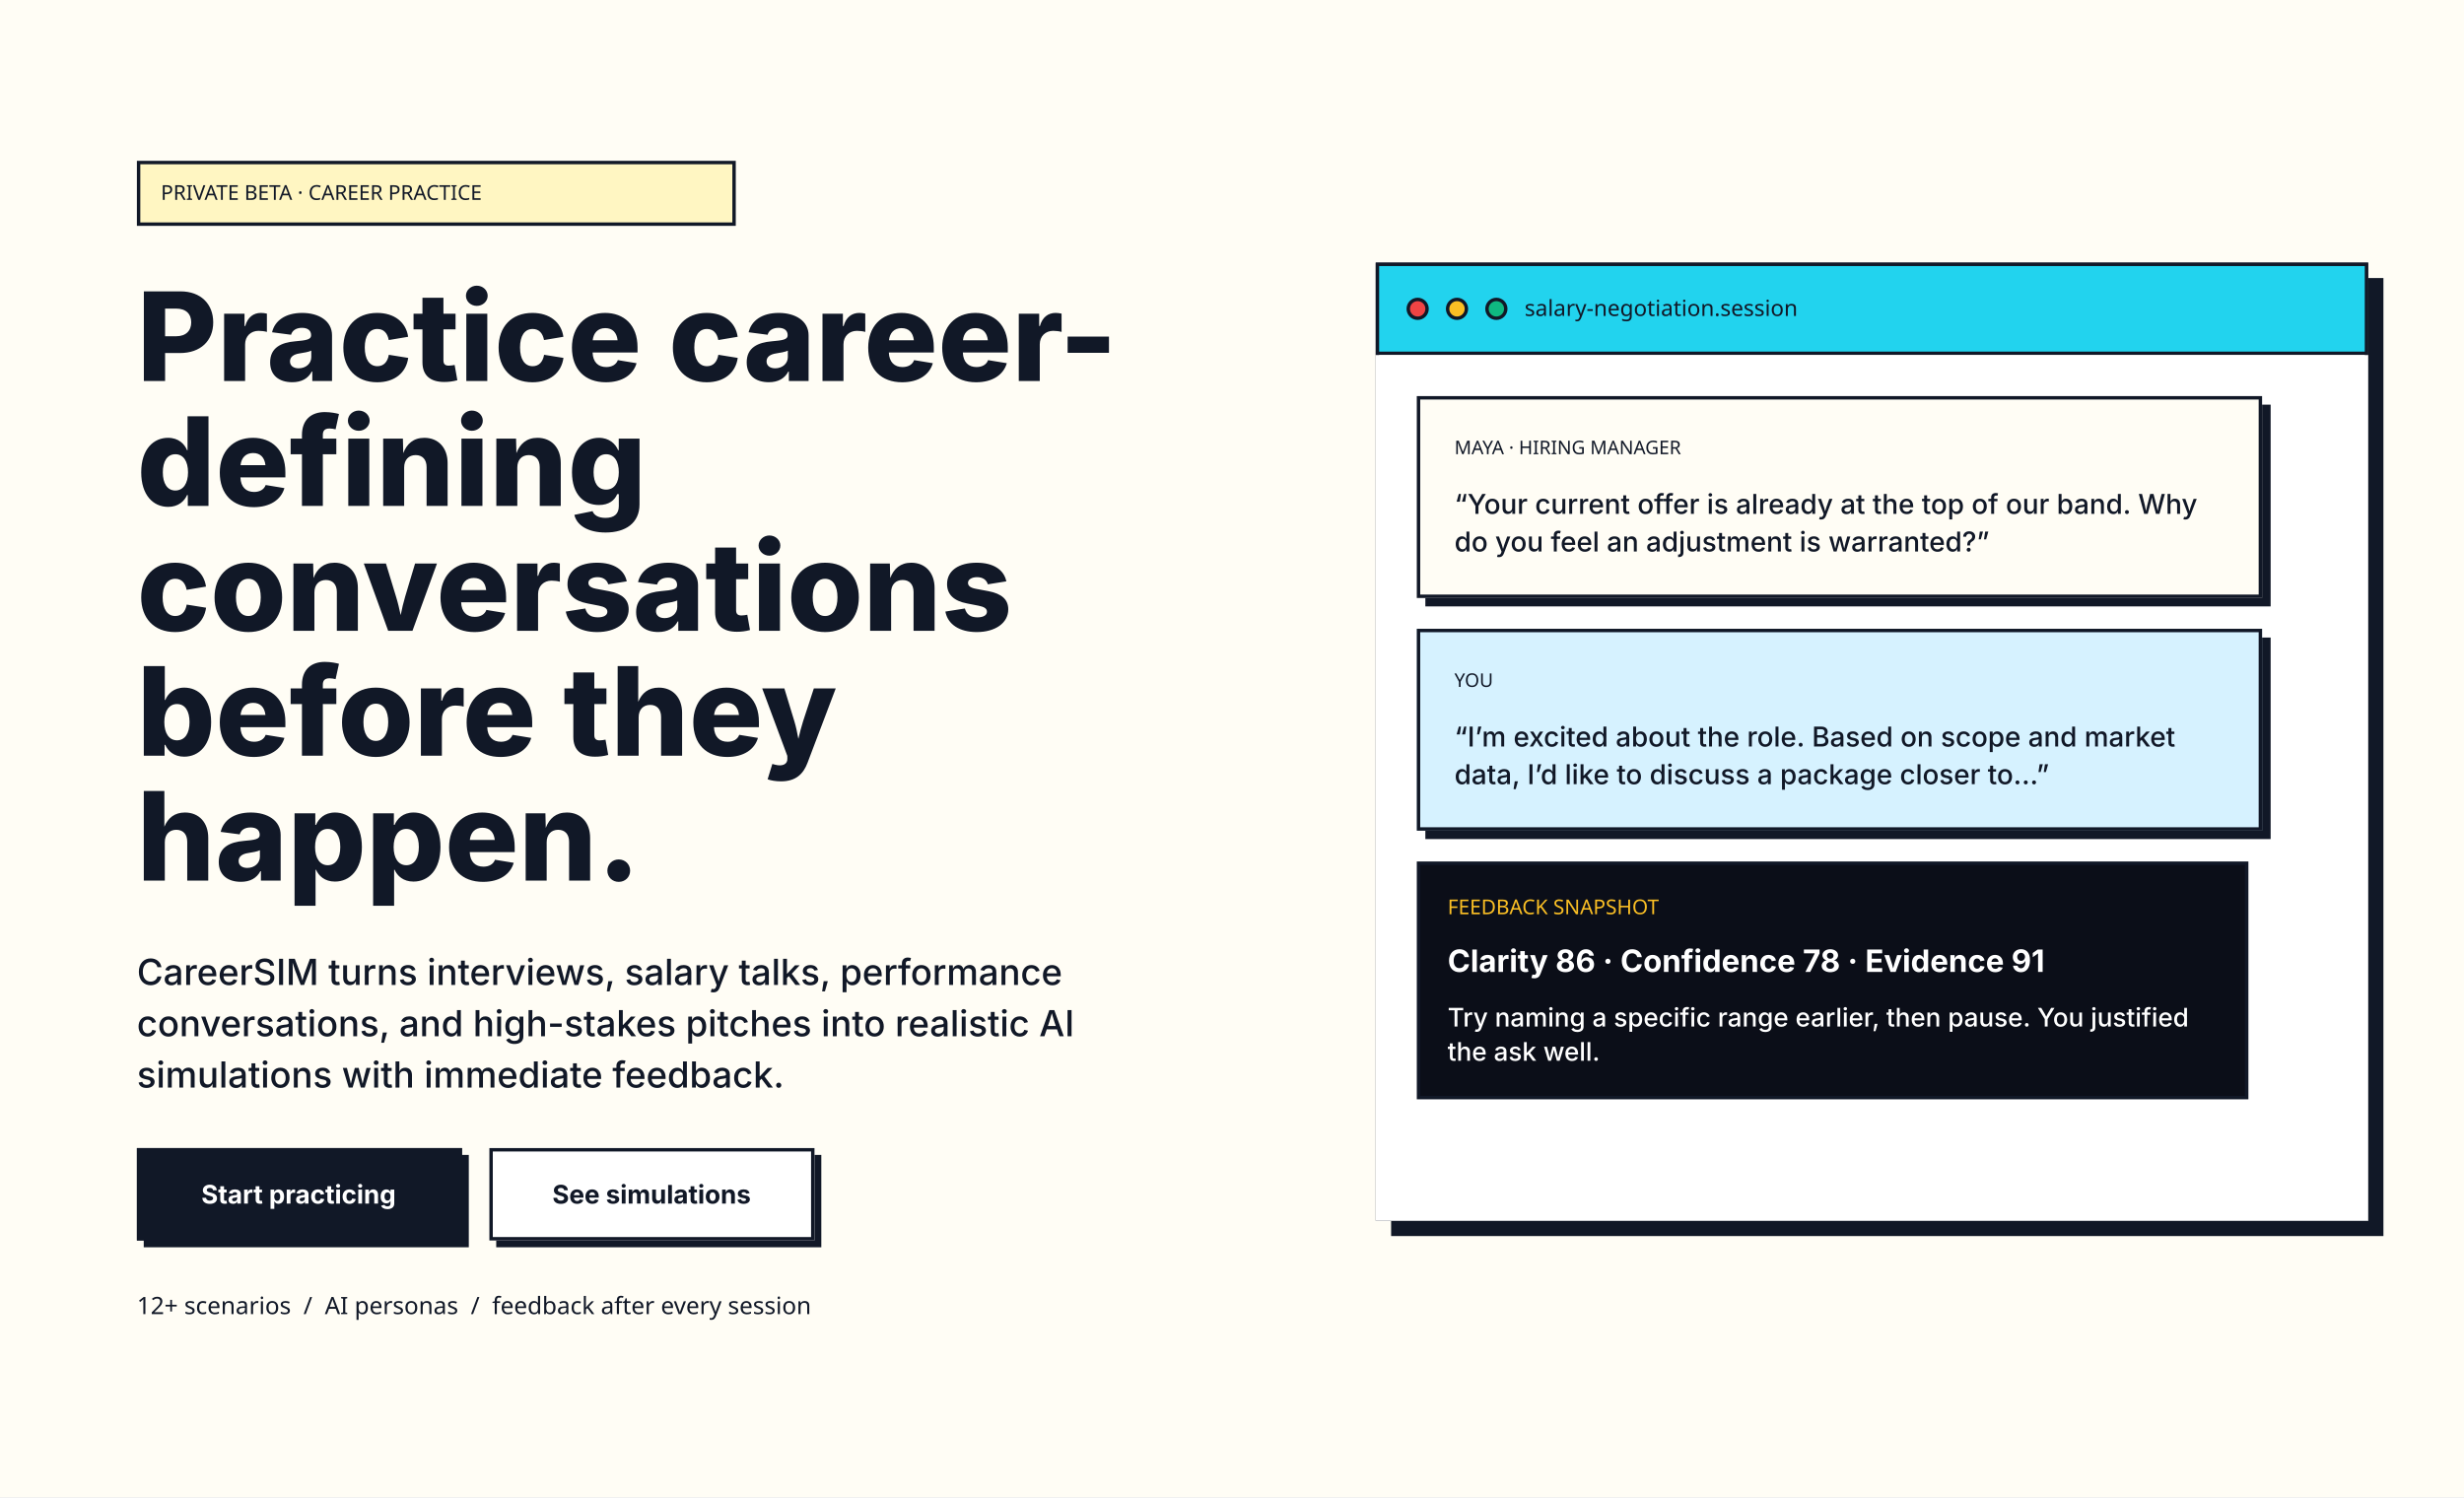
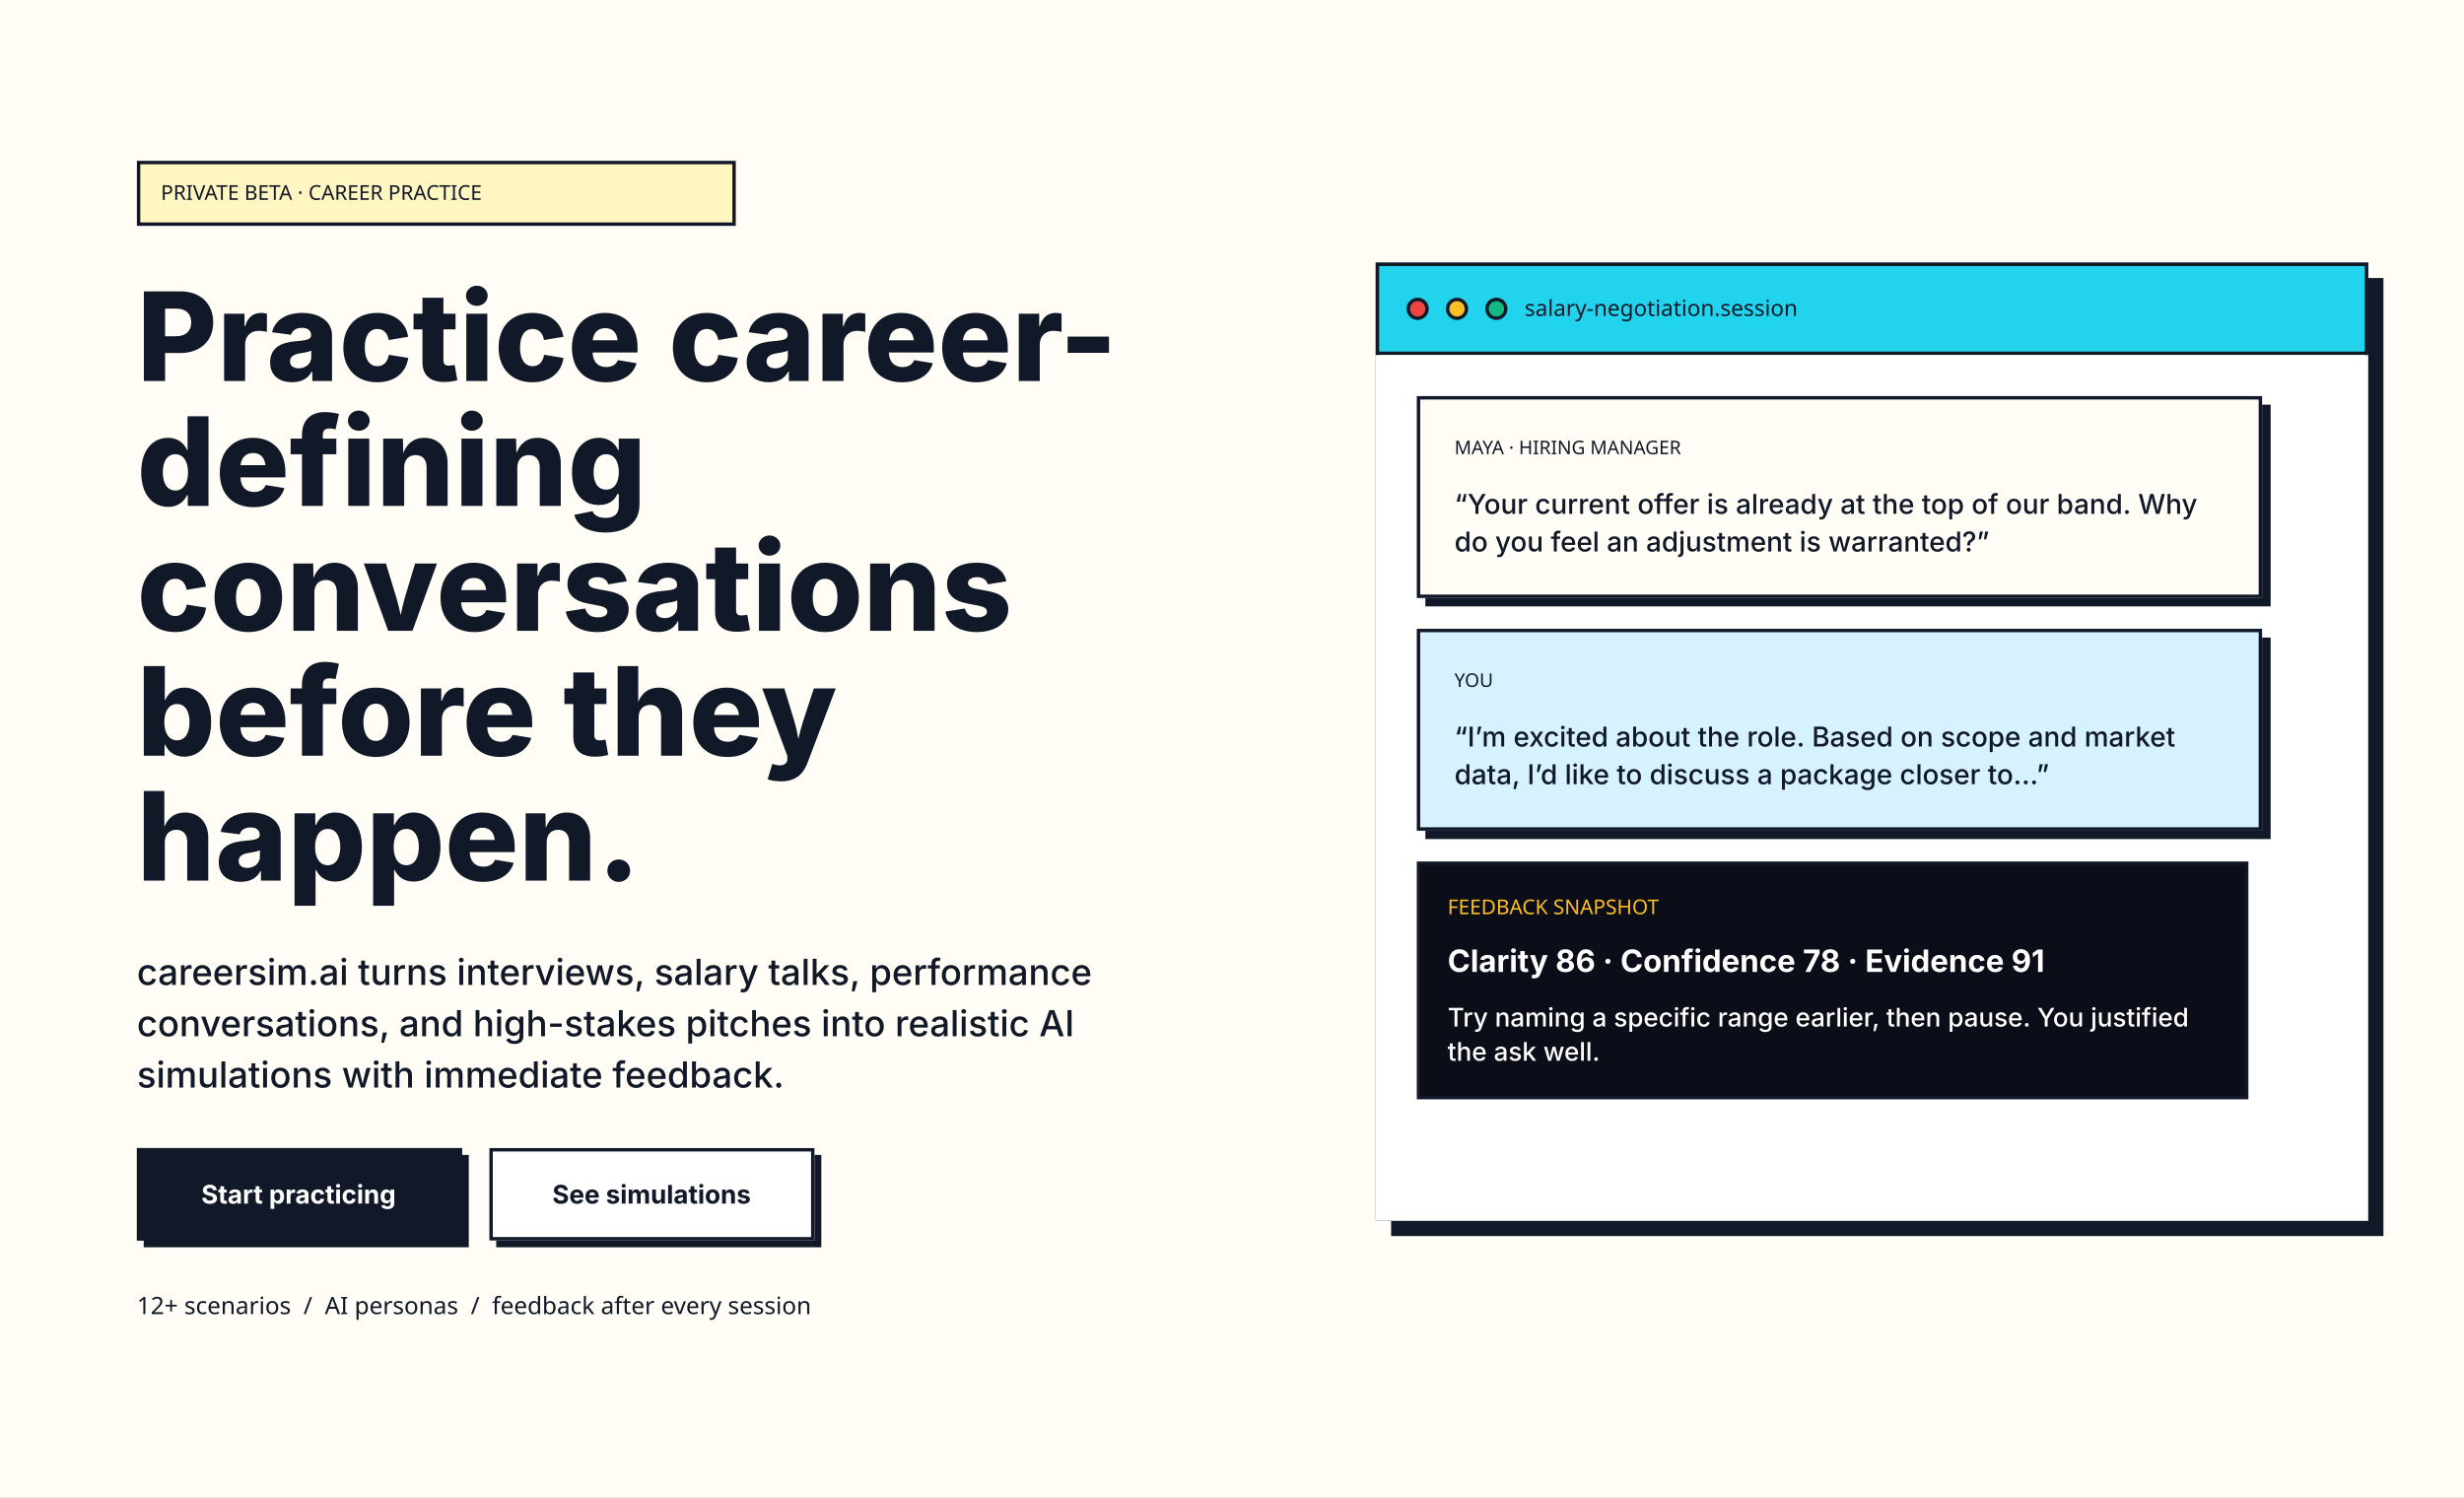
<svg xmlns="http://www.w3.org/2000/svg" width="1440" height="875" viewBox="0 0 1440 875" fill="none">
  <g id="Hero Section">
    <rect width="1440" height="875" fill="#FFFDF5" />
    <g id="Hero Copy">
      <g id="Launch Badge">
        <rect x="81" y="95" width="348" height="36" fill="#FFF6C2" />
        <rect x="81" y="95" width="348" height="36" stroke="#111827" stroke-width="2" />
        <text id="Badge Text" fill="#111827" style="white-space: pre" xml:space="preserve" font-family="JetBrains Mono" font-size="12" font-weight="500" letter-spacing="0em">
          <tspan x="94" y="116.82">PRIVATE BETA · CAREER PRACTICE</tspan>
        </text>
      </g>
      <text id="Headline" fill="#111827" style="white-space: pre" xml:space="preserve" font-family="Inter" font-size="72" font-weight="800" letter-spacing="0em">
        <tspan x="80" y="222.682">Practice career-</tspan>
        <tspan x="80" y="295.682">defining </tspan>
        <tspan x="80" y="368.682">conversations </tspan>
        <tspan x="80" y="441.682">before they </tspan>
        <tspan x="80" y="514.682">happen.</tspan>
      </text>
      <text id="Subhead" fill="#111827" style="white-space: pre" xml:space="preserve" font-family="Inter" font-size="21" font-weight="500" letter-spacing="0em">
-         <tspan x="80" y="575.636">CareerSIM turns interviews, salary talks, performance </tspan>
+         <tspan x="80" y="575.636">careersim.ai turns interviews, salary talks, performance </tspan>
        <tspan x="80" y="605.636">conversations, and high-stakes pitches into realistic AI </tspan>
        <tspan x="80" y="635.636">simulations with immediate feedback.</tspan>
      </text>
      <g id="Hero Actions">
        <g id="Button / Start practicing" filter="url(#filter0_d_4_14)">
          <rect x="80" y="671" width="190" height="54" fill="#111827" />
          <rect x="81" y="672" width="188" height="52" stroke="#111827" stroke-width="2" />
          <text id="Label" fill="white" style="white-space: pre" xml:space="preserve" font-family="Inter" font-size="15" font-weight="bold" letter-spacing="0em">
            <tspan x="117.629" y="703.455">Start practicing</tspan>
          </text>
        </g>
        <g id="Button / See simulations" filter="url(#filter1_d_4_14)">
          <rect x="286" y="671" width="190" height="54" fill="white" />
          <rect x="287" y="672" width="188" height="52" stroke="#111827" stroke-width="2" />
          <text id="Label_2" fill="#111827" style="white-space: pre" xml:space="preserve" font-family="Inter" font-size="15" font-weight="bold" letter-spacing="0em">
            <tspan x="322.794" y="703.455">See simulations</tspan>
          </text>
        </g>
      </g>
      <text id="Proof Strip" fill="#111827" style="white-space: pre" xml:space="preserve" font-family="JetBrains Mono" font-size="14" font-weight="500" letter-spacing="0em">
        <tspan x="80" y="768.04">12+ scenarios  /  AI personas  /  feedback after every session</tspan>
      </text>
    </g>
    <g id="Product Preview" filter="url(#filter2_d_4_14)">
      <rect x="804" y="153.5" width="580" height="560" fill="white" />
      <rect x="805" y="154.5" width="578" height="558" stroke="#111827" stroke-width="2" />
      <g id="Preview Titlebar">
        <rect x="805" y="154.5" width="578" height="52" fill="#22D3EE" />
        <rect x="805" y="154.5" width="578" height="52" stroke="#111827" stroke-width="2" />
        <circle id="Window Dot 1" cx="828.5" cy="180.5" r="5.5" fill="#EF4444" stroke="#111827" stroke-width="2" />
        <circle id="Window Dot 2" cx="851.5" cy="180.5" r="5.5" fill="#FBBF24" stroke="#111827" stroke-width="2" />
        <circle id="Window Dot 3" cx="874.5" cy="180.5" r="5.5" fill="#0FB981" stroke="#111827" stroke-width="2" />
        <text id="Preview Title" fill="#111827" style="white-space: pre" xml:space="preserve" font-family="JetBrains Mono" font-size="13" font-weight="500" letter-spacing="0em">
          <tspan x="891" y="184.68">salary-negotiation.session</tspan>
        </text>
      </g>
      <g id="Preview Body">
        <rect width="580" height="506" transform="translate(804 207.5)" fill="white" />
        <g id="AI Persona Message" filter="url(#filter3_d_4_14)">
          <rect x="828" y="231.5" width="494" height="118" fill="#FFFDF5" />
          <rect x="829" y="232.5" width="492" height="116" stroke="#111827" stroke-width="2" />
          <text id="Persona Label" fill="#111827" style="white-space: pre" xml:space="preserve" font-family="JetBrains Mono" font-size="11" font-weight="500" letter-spacing="0em">
            <tspan x="850" y="265.46">MAYA · HIRING MANAGER</tspan>
          </text>
          <text id="Persona Message" fill="#111827" style="white-space: pre" xml:space="preserve" font-family="Inter" font-size="16" font-weight="500" letter-spacing="0em">
            <tspan x="850" y="300.318">“Your current offer is already at the top of our band. Why </tspan>
            <tspan x="850" y="322.318">do you feel an adjustment is warranted?”</tspan>
          </text>
        </g>
        <g id="User Response" filter="url(#filter4_d_4_14)">
          <rect x="828" y="367.5" width="494" height="118" fill="#D6F2FF" />
          <rect x="829" y="368.5" width="492" height="116" stroke="#111827" stroke-width="2" />
          <text id="User Label" fill="#111827" style="white-space: pre" xml:space="preserve" font-family="JetBrains Mono" font-size="11" font-weight="500" letter-spacing="0em">
            <tspan x="850" y="401.46">YOU</tspan>
          </text>
          <text id="User Message" fill="#111827" style="white-space: pre" xml:space="preserve" font-family="Inter" font-size="16" font-weight="500" letter-spacing="0em">
            <tspan x="850" y="436.318">“I’m excited about the role. Based on scope and market </tspan>
            <tspan x="850" y="458.318">data, I’d like to discuss a package closer to...”</tspan>
          </text>
        </g>
        <g id="Feedback Snapshot">
          <rect x="829" y="504.5" width="484" height="137" fill="#0B0E18" />
          <rect x="829" y="504.5" width="484" height="137" stroke="#111827" stroke-width="2" />
          <text id="Snapshot Label" fill="#FBBF24" style="white-space: pre" xml:space="preserve" font-family="JetBrains Mono" font-size="12" font-weight="500" letter-spacing="0em">
            <tspan x="846" y="534.32">FEEDBACK SNAPSHOT</tspan>
          </text>
          <text id="Score Text" fill="white" style="white-space: pre" xml:space="preserve" font-family="Inter" font-size="18" font-weight="bold" letter-spacing="0em">
            <tspan x="846" y="568.045">Clarity 86 · Confidence 78 · Evidence 91</tspan>
          </text>
          <text id="Coaching Tip" fill="white" style="white-space: pre" xml:space="preserve" font-family="Inter" font-size="15" font-weight="500" letter-spacing="0em">
            <tspan x="846" y="599.955">Try naming a specific range earlier, then pause. You justified </tspan>
            <tspan x="846" y="619.955">the ask well.</tspan>
          </text>
        </g>
      </g>
    </g>
  </g>
  <defs>
    <filter id="filter0_d_4_14" x="80" y="671" width="194" height="58" filterUnits="userSpaceOnUse" color-interpolation-filters="sRGB">
      <feFlood flood-opacity="0" result="BackgroundImageFix" />
      <feColorMatrix in="SourceAlpha" type="matrix" values="0 0 0 0 0 0 0 0 0 0 0 0 0 0 0 0 0 0 127 0" result="hardAlpha" />
      <feOffset dx="4" dy="4" />
      <feColorMatrix type="matrix" values="0 0 0 0 0.067 0 0 0 0 0.094 0 0 0 0 0.153 0 0 0 1 0" />
      <feBlend mode="normal" in2="BackgroundImageFix" result="effect1_dropShadow_4_14" />
      <feBlend mode="normal" in="SourceGraphic" in2="effect1_dropShadow_4_14" result="shape" />
    </filter>
    <filter id="filter1_d_4_14" x="286" y="671" width="194" height="58" filterUnits="userSpaceOnUse" color-interpolation-filters="sRGB">
      <feFlood flood-opacity="0" result="BackgroundImageFix" />
      <feColorMatrix in="SourceAlpha" type="matrix" values="0 0 0 0 0 0 0 0 0 0 0 0 0 0 0 0 0 0 127 0" result="hardAlpha" />
      <feOffset dx="4" dy="4" />
      <feColorMatrix type="matrix" values="0 0 0 0 0.067 0 0 0 0 0.094 0 0 0 0 0.153 0 0 0 1 0" />
      <feBlend mode="normal" in2="BackgroundImageFix" result="effect1_dropShadow_4_14" />
      <feBlend mode="normal" in="SourceGraphic" in2="effect1_dropShadow_4_14" result="shape" />
    </filter>
    <filter id="filter2_d_4_14" x="804" y="153.5" width="589" height="569" filterUnits="userSpaceOnUse" color-interpolation-filters="sRGB">
      <feFlood flood-opacity="0" result="BackgroundImageFix" />
      <feColorMatrix in="SourceAlpha" type="matrix" values="0 0 0 0 0 0 0 0 0 0 0 0 0 0 0 0 0 0 127 0" result="hardAlpha" />
      <feOffset dx="9" dy="9" />
      <feColorMatrix type="matrix" values="0 0 0 0 0.067 0 0 0 0 0.094 0 0 0 0 0.153 0 0 0 1 0" />
      <feBlend mode="normal" in2="BackgroundImageFix" result="effect1_dropShadow_4_14" />
      <feBlend mode="normal" in="SourceGraphic" in2="effect1_dropShadow_4_14" result="shape" />
    </filter>
    <filter id="filter3_d_4_14" x="828" y="231.5" width="499" height="123" filterUnits="userSpaceOnUse" color-interpolation-filters="sRGB">
      <feFlood flood-opacity="0" result="BackgroundImageFix" />
      <feColorMatrix in="SourceAlpha" type="matrix" values="0 0 0 0 0 0 0 0 0 0 0 0 0 0 0 0 0 0 127 0" result="hardAlpha" />
      <feOffset dx="5" dy="5" />
      <feColorMatrix type="matrix" values="0 0 0 0 0.067 0 0 0 0 0.094 0 0 0 0 0.153 0 0 0 1 0" />
      <feBlend mode="normal" in2="BackgroundImageFix" result="effect1_dropShadow_4_14" />
      <feBlend mode="normal" in="SourceGraphic" in2="effect1_dropShadow_4_14" result="shape" />
    </filter>
    <filter id="filter4_d_4_14" x="828" y="367.5" width="499" height="123" filterUnits="userSpaceOnUse" color-interpolation-filters="sRGB">
      <feFlood flood-opacity="0" result="BackgroundImageFix" />
      <feColorMatrix in="SourceAlpha" type="matrix" values="0 0 0 0 0 0 0 0 0 0 0 0 0 0 0 0 0 0 127 0" result="hardAlpha" />
      <feOffset dx="5" dy="5" />
      <feColorMatrix type="matrix" values="0 0 0 0 0.067 0 0 0 0 0.094 0 0 0 0 0.153 0 0 0 1 0" />
      <feBlend mode="normal" in2="BackgroundImageFix" result="effect1_dropShadow_4_14" />
      <feBlend mode="normal" in="SourceGraphic" in2="effect1_dropShadow_4_14" result="shape" />
    </filter>
  </defs>
</svg>
